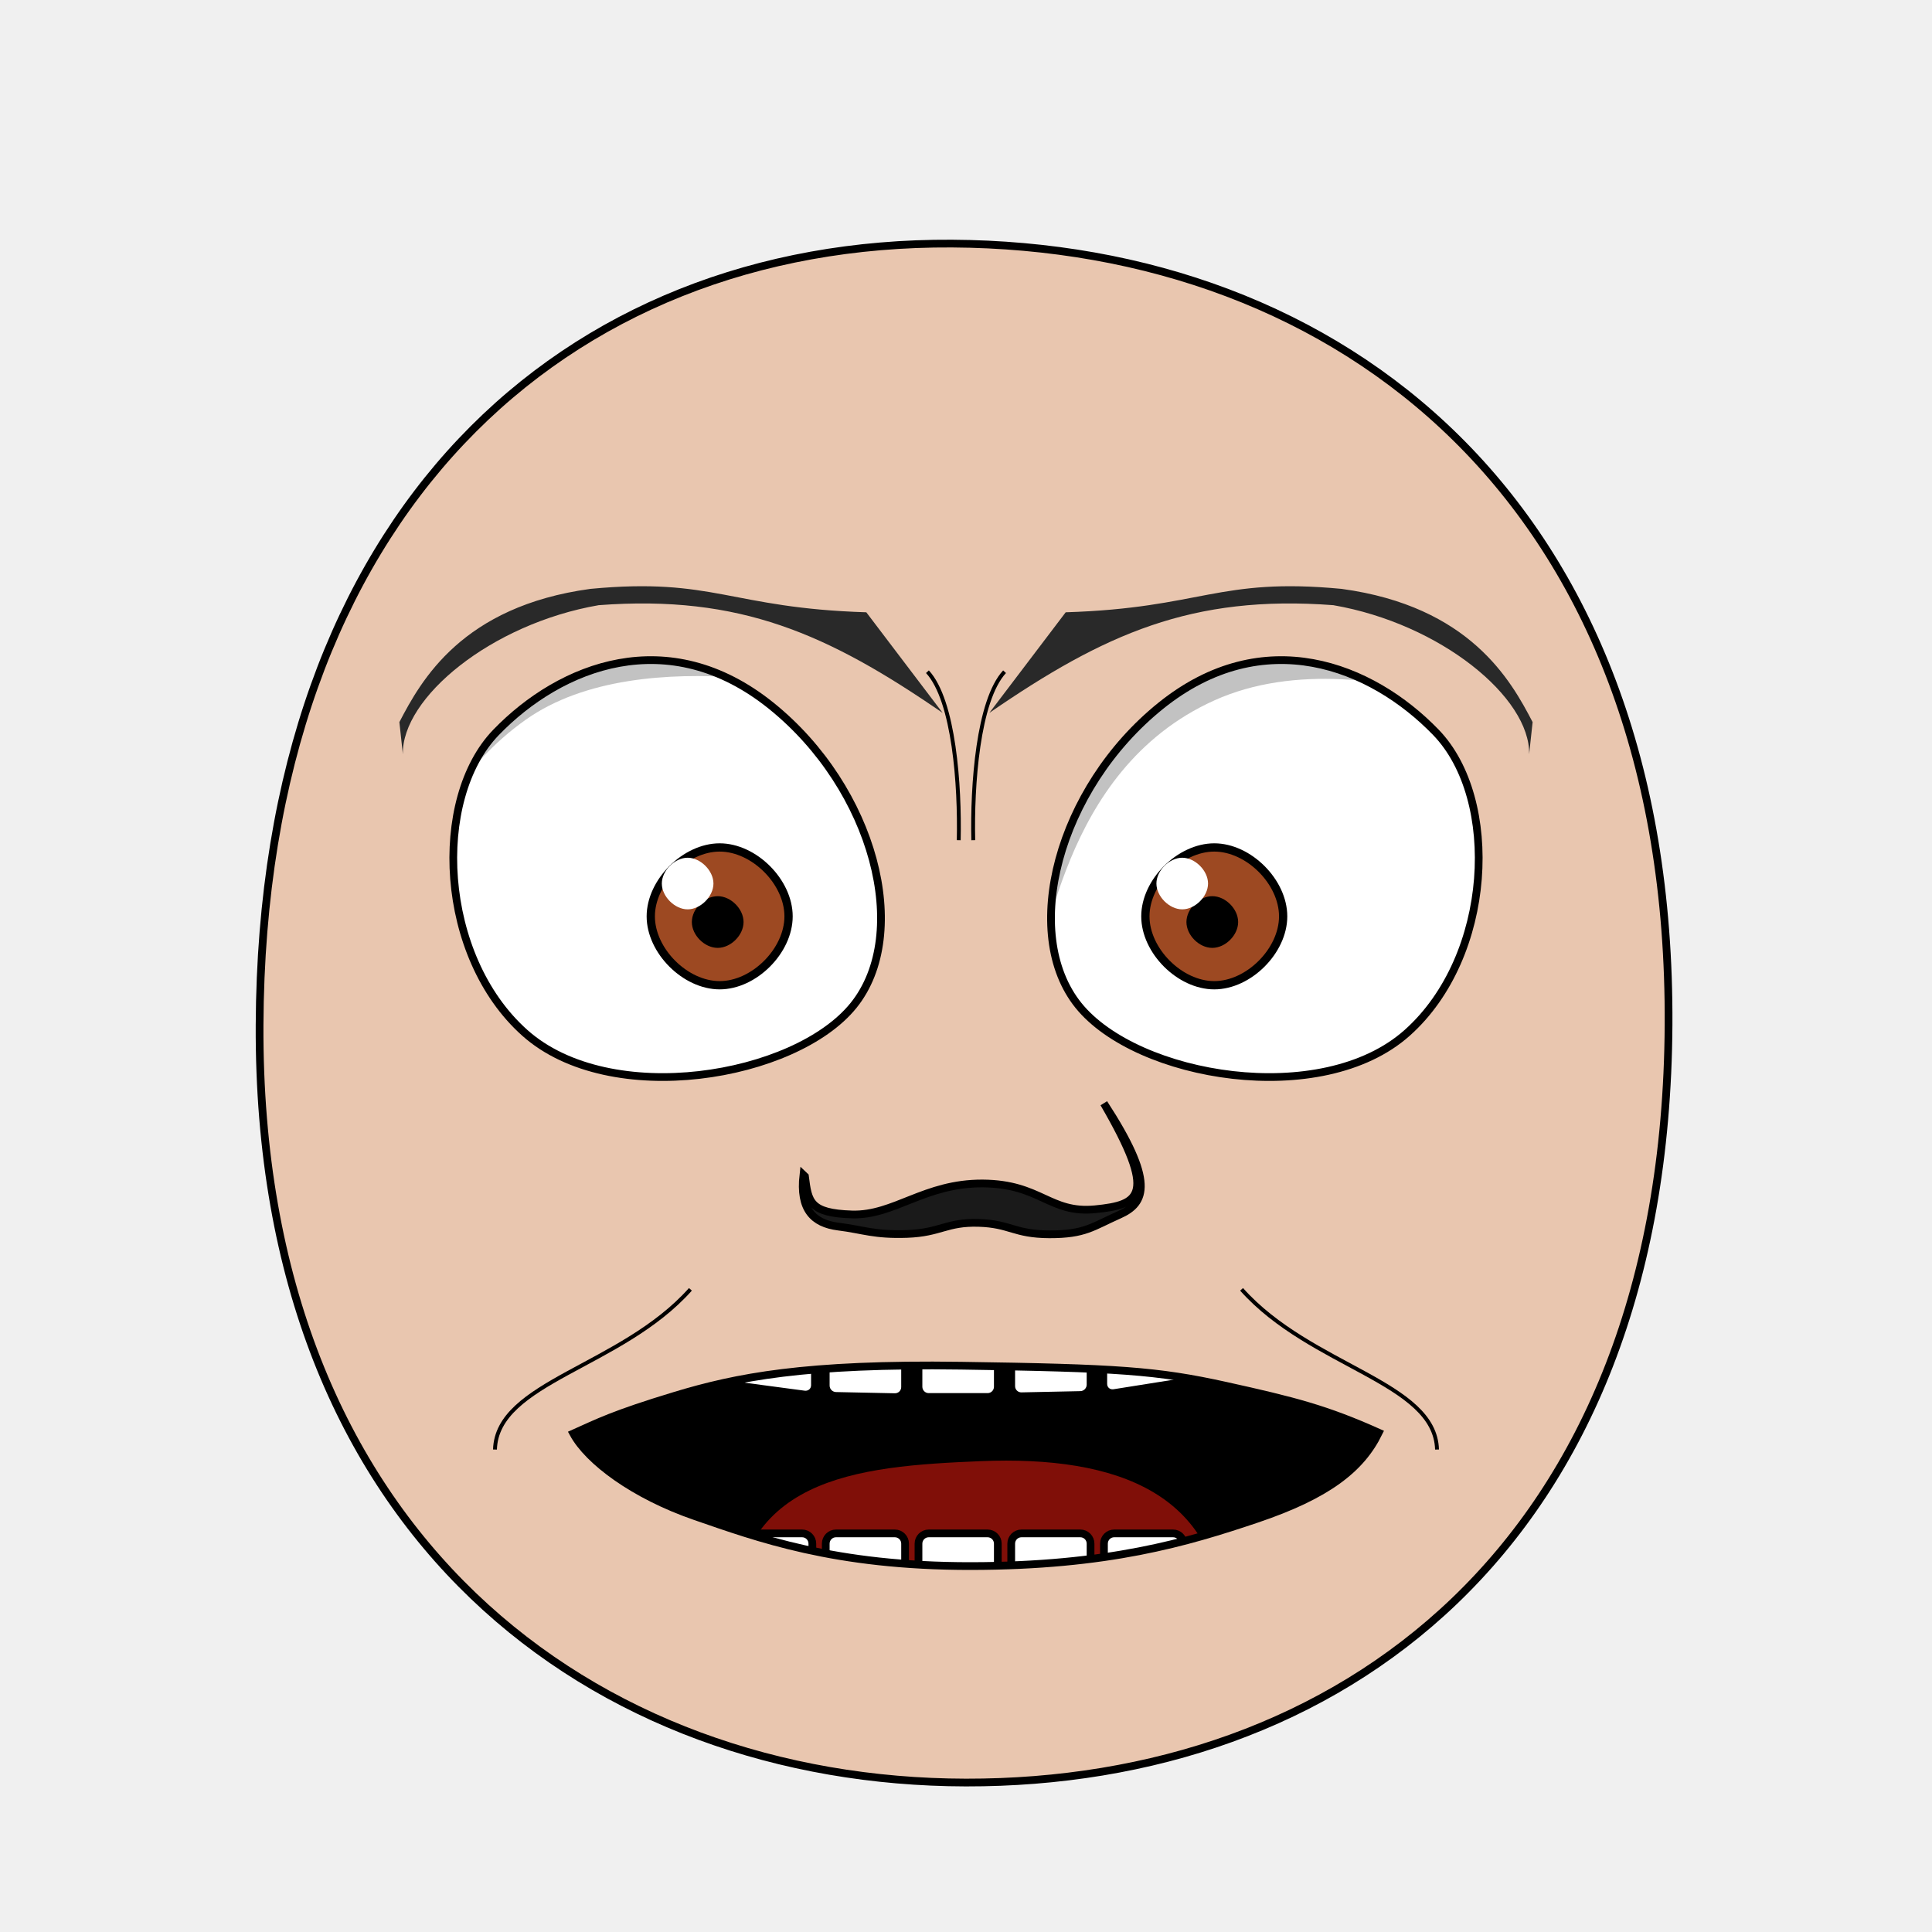
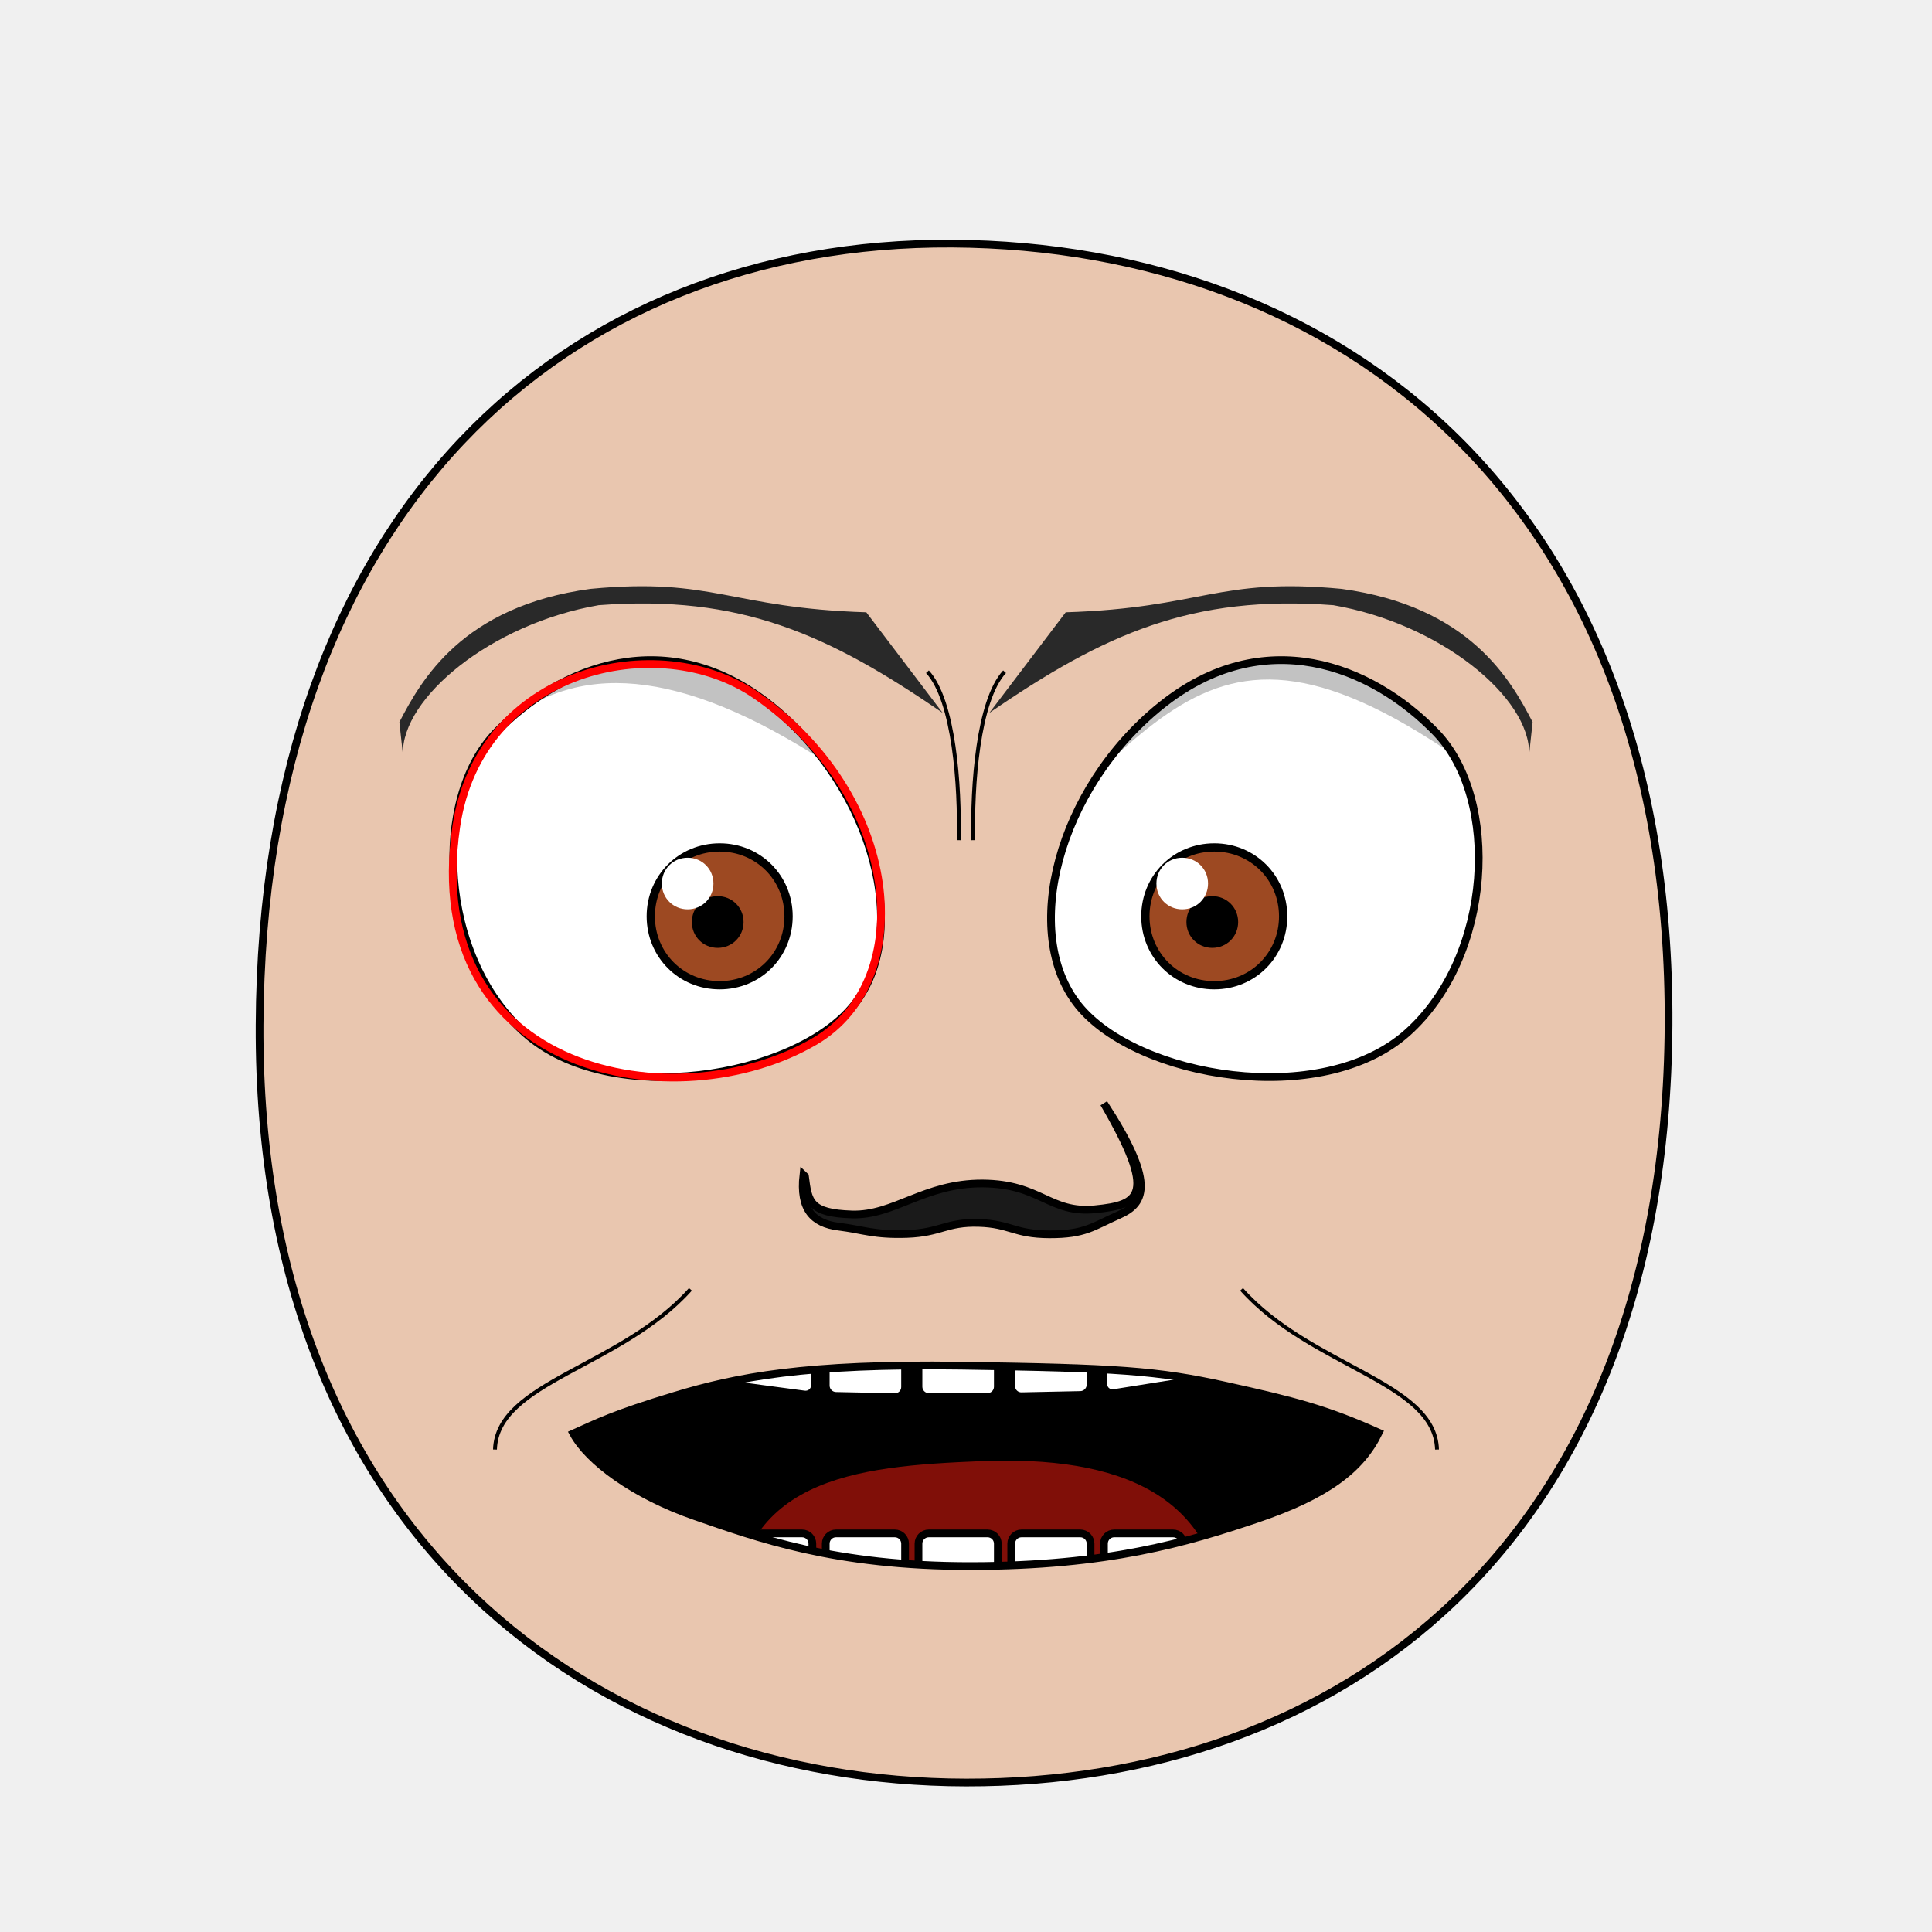
- <svg xmlns="http://www.w3.org/2000/svg" xmlns:xlink="http://www.w3.org/1999/xlink" version="1.1" width="100%" height="100%" id="emoticon-front-view" viewBox="0 0 250 250">
+ <svg xmlns="http://www.w3.org/2000/svg" xmlns:xlink="http://www.w3.org/1999/xlink" viewBox="0 0 250 250" id="emoticon-front-view" height="100%" width="100%" version="1.1">
  <defs id="defs">
    <clipPath id="clipPath-left-eye">
-       <use transform="matrix(1,0,0,1,0,0)" id="use-left-eye-outline-1" y="0" height="1" xlink:href="#left-eye-outline" width="1" x="0">
+       <use transform="matrix(1,0,0,1,0,0)" x="0" width="1" xlink:href="#left-eye-outline" height="1" y="0" id="use-left-eye-outline-1">
</use>
    </clipPath>
    <clipPath id="clipPath-right-eye">
-       <use transform="matrix(-1,0,0,1,250,0)" morph="fixed" x="0" width="250" xlink:href="#left-eye-outline" height="250" y="0" id="use-left-eye-outline-2">
+       <use transform="matrix(-1,0,0,1,250,0)" id="use-left-eye-outline-2" y="0" height="250" xlink:href="#left-eye-outline" width="250" x="0" morph="fixed">
</use>
    </clipPath>
-     <clipPath clipPathUnits="userSpaceOnUse" id="clipPath-mouth">
-       <use transform="matrix(1,0,0,1,0,0)" width="250" id="use-mouth-outline" xlink:href="#mouth-outline" x="0" y="0" height="250">
+     <clipPath id="clipPath-mouth" clipPathUnits="userSpaceOnUse">
+       <use transform="matrix(1,0,0,1,0,0)" height="250" y="0" x="0" xlink:href="#mouth-outline" id="use-mouth-outline" width="250">
</use>
    </clipPath>
  </defs>
  <g id="head">
-     <path style="fill:#e9c6af;stroke:#000000;stroke-width:1;stroke-opacity:1" d="M 124.98,230.66 C 172.77,230.75 215.51,200.57 215.91,132.64 216.29,64.72 173.26,31.81 123.18,31.52 73.1,31.24 33.88,66.28 33.59,132.65 33.3,199.01 77.19,230.57 124.98,230.66 Z" id="head-outline">
+     <path d="M 124.98,230.66 C 172.77,230.75 215.51,200.57 215.91,132.64 216.29,64.72 173.26,31.81 123.18,31.52 73.1,31.24 33.88,66.28 33.59,132.65 33.3,199.01 77.19,230.57 124.98,230.66 Z" style="fill:#e9c6af;stroke:#000000;stroke-width:1;stroke-opacity:1" id="head-outline">
</path>
  </g>
  <g id="left-eye">
-     <path style="fill:#ffffff;stroke:#000000;stroke-width:1;stroke-miterlimit:4;stroke-opacity:1;stroke-dasharray:none" d="M 99.8,91.33 C 113.11,102.05 117.99,120.75 110.44,130.11 102.88,139.47 78.98,143.54 67.9,133.64 56.81,123.74 55.85,103.4 64.19,94.77 72.53,86.14 86.48,80.6 99.8,91.33 Z" id="left-eye-outline">
+     <path d="M 99.8,91.33 C 113.11,102.05 117.99,120.75 110.44,130.11 102.88,139.47 78.98,143.54 67.9,133.64 56.81,123.74 55.85,103.4 64.19,94.77 72.53,86.14 86.48,80.6 99.8,91.33 Z" style="fill:#ffffff;stroke:#000000;stroke-width:1;stroke-miterlimit:4;stroke-opacity:1;stroke-dasharray:none" id="left-eye-outline">
</path>
-     <g id="left-eyeball" clip-path="url(#clipPath-left-eye)">
+     <g clip-path="url(#clipPath-left-eye)" id="left-eyeball">
      <g id="left-lens">
-         <path d="M 1,0.5 C 1,0.75 0.75,1 0.5,1 0.25,1 0,0.75 0,0.5 0,0.25 0.25,0 0.5,0 0.75,0 1,0.25 1,0.5 z" transform="matrix(17.83,0,0,17.83,84.21,109.66)" style="fill:#9d4922;fill-opacity:1;stroke:#000000;stroke-width:0.06;stroke-miterlimit:4;stroke-opacity:1;stroke-dasharray:none" morph="relative" id="iris">
+         <path d="M 1,0.5 C 1,0.78 0.78,1 0.5,1 0.22,1 0,0.78 0,0.5 0,0.22 0.22,0 0.5,0 0.78,0 1,0.22 1,0.5 z" transform="matrix(17.83,0,0,17.83,84.21,109.66)" style="fill:#9d4922;fill-opacity:1;stroke:#000000;stroke-width:0.06;stroke-miterlimit:4;stroke-opacity:1;stroke-dasharray:none" id="iris" morph="relative">
</path>
-         <path d="M 1,0.5 C 1,0.75 0.75,1 0.5,1 0.25,1 0,0.75 0,0.5 0,0.25 0.25,0 0.5,0 0.75,0 1,0.25 1,0.5 z" transform="matrix(5.72,0,0,5.72,90.01,116.45)" style="fill:#000000;fill-opacity:1;stroke:#000000;stroke-width:0.17;stroke-miterlimit:4;stroke-opacity:1;stroke-dasharray:none" morph="relative" id="pupil">
+         <path d="M 1,0.5 C 1,0.78 0.78,1 0.5,1 0.22,1 0,0.78 0,0.5 0,0.22 0.22,0 0.5,0 0.78,0 1,0.22 1,0.5 z" transform="matrix(5.72,0,0,5.72,90.01,116.45)" style="fill:#000000;fill-opacity:1;stroke:#000000;stroke-width:0.17;stroke-miterlimit:4;stroke-opacity:1;stroke-dasharray:none" id="pupil" morph="relative">
</path>
-         <path d="M 1,0.5 C 1,0.75 0.75,1 0.5,1 0.25,1 0,0.75 0,0.5 0,0.25 0.25,0 0.5,0 0.75,0 1,0.25 1,0.5 z" transform="matrix(6.68,0,0,6.68,85.64,110.99)" style="fill:#ffffff;fill-opacity:1;stroke:none" morph="transform-only" id="glare">
+         <path d="M 1,0.5 C 1,0.78 0.78,1 0.5,1 0.22,1 0,0.78 0,0.5 0,0.22 0.22,0 0.5,0 0.78,0 1,0.22 1,0.5 z" transform="matrix(6.68,0,0,6.68,85.64,110.99)" style="fill:#ffffff;fill-opacity:1;stroke:none" id="glare" morph="transform-only">
</path>
      </g>
-       <path style="opacity:0.24;fill:#000000;stroke:#000000;stroke-width:0px;stroke-linecap:butt;stroke-linejoin:miter;stroke-opacity:1" d="M 49.87,128.61 49.42,92.64 104.69,72.53 111.6,90.29 C 111.6,90.29 83.26,82.38 68.06,93.11 50.87,105.25 49.86,128.6 49.86,128.6 Z" id="left-lid-shadow">
+       <path d="M 50,75 125,75 125,112.54 C 79.06,72.72 59.58,86.07 50,124.06 Z" style="opacity:0.24;fill:#000000;stroke:#000000;stroke-width:0px;stroke-linecap:butt;stroke-linejoin:miter;stroke-opacity:1" id="left-lid-shadow-tmp">
+ </path>
+     </g>
+     <path d="M 97.78,89.94 C 116.63,102.91 118.9,126.87 105.43,134.74 87.61,145.16 54.29,139.23 59.04,106.97 62.05,86.53 85.16,81.26 97.78,89.94 Z" style="fill:none;stroke:#ff0000;stroke-width:1;stroke-miterlimit:4;stroke-opacity:1;stroke-dasharray:none" id="left-eye-outline-tmp">
+ </path>
+   </g>
+   <g id="right-eye">
+     <use transform="matrix(-1,0,0,1,250,0)" id="right-eye-outline" y="0" height="250" xlink:href="#left-eye-outline" width="250" x="0" morph="fixed">
+ </use>
+     <g clip-path="url(#clipPath-right-eye)" id="right-eyeball">
+       <use transform="matrix(1,0,0,1,64,0)" id="right-lens" y="0" height="1" xlink:href="#left-lens" width="1" x="0" morph="fixed">
+ </use>
+       <path d="M 125,114.91 125,75 200,75 200,106.73 C 156.1,70.55 152.65,94.09 125,114.91 Z" style="opacity:0.24;fill:#000000;stroke:#000000;stroke-width:0px;stroke-linecap:butt;stroke-linejoin:miter;stroke-miterlimit:4;stroke-opacity:1;stroke-dasharray:none" id="right-lid-shadow-tmp">
</path>
    </g>
  </g>
-   <g id="right-eye">
-     <use transform="matrix(-1,0,0,1,250,0)" morph="fixed" x="0" width="250" xlink:href="#left-eye-outline" height="250" y="0" id="right-eye-outline">
- </use>
-     <g id="right-eyeball" clip-path="url(#clipPath-right-eye)">
-       <use transform="matrix(1,0,0,1,64,0)" morph="fixed" x="0" width="1" xlink:href="#left-lens" height="1" y="0" id="right-lens">
- </use>
-       <path style="opacity:0.24;fill:#000000;stroke:#000000;stroke-width:0px;stroke-linecap:butt;stroke-linejoin:miter;stroke-miterlimit:4;stroke-opacity:1;stroke-dasharray:none" d="M 133.17,125.37 126.69,90.99 192.91,71.54 207.58,98.12 C 207.58,98.12 177.68,81.39 157.16,90.62 136.64,99.85 135.99,124.52 133.18,125.38 Z" id="right-lid-shadow">
- </path>
-     </g>
-   </g>
-   <path style="fill:#292929;fill-opacity:1;fill-rule:nonzero;stroke-width:1;stroke-miterlimit:121.8;stroke-opacity:-17.56;stroke-dasharray:none" d="M 121.98,92.25 C 107.13,82.03 95.77,76.93 77.47,78.31 63.55,80.72 51.97,90.29 52.13,97.6 L 51.68,93.44 C 54.49,88.04 59.79,78.46 76.4,76.2 92.39,74.68 94.48,78.68 112.1,79.23 Z" id="left-eye-brow">
+   <path d="M 121.98,92.25 C 107.13,82.03 95.77,76.93 77.47,78.31 63.55,80.72 51.97,90.29 52.13,97.6 L 51.68,93.44 C 54.49,88.04 59.79,78.46 76.4,76.2 92.39,74.68 94.48,78.68 112.1,79.23 Z" style="fill:#292929;fill-opacity:1;fill-rule:nonzero;stroke-width:1;stroke-miterlimit:121.8;stroke-opacity:-17.56;stroke-dasharray:none" id="left-eye-brow">
</path>
  <g id="nose">
-     <path style="fill:#1a1a1a;stroke:#000000;stroke-width:1;stroke-miterlimit:4;stroke-dasharray:none" d="M 104.16,152.22 C 104.58,155.51 104.77,156.98 110.24,157.15 115.71,157.32 119.6,153.1 127.15,153.14 134.68,153.19 135.8,157.05 141.7,156.48 147.61,155.9 149.75,154.68 142.84,142.77 149.43,152.87 148.32,155.65 144.84,157.19 141.37,158.73 140.4,159.73 135.79,159.72 131.19,159.7 130.76,158.36 126.62,158.24 122.46,158.12 121.72,159.51 117.4,159.67 113.08,159.82 111.76,159.13 108.49,158.72 105.23,158.31 103.45,156.48 103.96,152.03 Z" id="nose-outline">
+     <path d="M 104.16,152.22 C 104.58,155.51 104.77,156.98 110.24,157.15 115.71,157.32 119.6,153.1 127.15,153.14 134.68,153.19 135.8,157.05 141.7,156.48 147.61,155.9 149.75,154.68 142.84,142.77 149.43,152.87 148.32,155.65 144.84,157.19 141.37,158.73 140.4,159.73 135.79,159.72 131.19,159.7 130.76,158.36 126.62,158.24 122.46,158.12 121.72,159.51 117.4,159.67 113.08,159.82 111.76,159.13 108.49,158.72 105.23,158.31 103.45,156.48 103.96,152.03 Z" style="fill:#1a1a1a;stroke:#000000;stroke-width:1;stroke-miterlimit:4;stroke-dasharray:none" id="nose-outline">
</path>
  </g>
-   <use transform="matrix(-1,0,0,1,250,0)" id="right-eye-brow" y="0" height="250" xlink:href="#left-eye-brow" width="250" x="0">
+   <use transform="matrix(-1,0,0,1,250,0)" x="0" width="250" xlink:href="#left-eye-brow" height="250" y="0" id="right-eye-brow">
</use>
  <g id="mouth">
-     <g clip-path="url(#clipPath-mouth)" id="mouth-interior">
-       <rect style="fill:#000000;fill-opacity:1;stroke:none" y="159.934" height="66.556" id="mouth-background" width="119.944" x="68.16">
+     <g id="mouth-interior" clip-path="url(#clipPath-mouth)">
+       <rect style="fill:#000000;fill-opacity:1;stroke:none" x="68.16" width="119.944" id="mouth-background" height="66.556" y="159.934">
</rect>
-       <path style="fill:#800f08;fill-opacity:1;stroke:none" d="M 94.84,211.42 C 94.51,191.12 110.73,189.74 126.96,189.07 144.51,188.36 158.42,193.11 158.42,211.42 137.23,211.42 116.04,211.42 94.84,211.42 Z" id="tongue">
+       <path d="M 94.84,211.42 C 94.51,191.12 110.73,189.74 126.96,189.07 144.51,188.36 158.42,193.11 158.42,211.42 137.23,211.42 116.04,211.42 94.84,211.42 Z" style="fill:#800f08;fill-opacity:1;stroke:none" id="tongue">
</path>
-       <g transform="matrix(1,0,0,1,0.5,-6.68)" id="upper-teeth" morph="fix-children">
-         <rect style="fill:#ffffff;fill-opacity:1;stroke:#000000;stroke-width:1.004;stroke-opacity:1" id="tooth-02" height="15.123" y="158.195" rx="1.336" transform="matrix(0.991225,0.1321854,0,1,0,0)" ry="1.325" x="95.524" width="10.356">
+       <g transform="matrix(1,0,0,1,0.5,-6.68)" morph="fix-children" id="upper-teeth">
+         <rect width="10.356" x="95.524" ry="1.325" transform="matrix(0.991225,0.1321854,0,1,0,0)" rx="1.336" y="158.195" height="15.123" id="tooth-02" style="fill:#ffffff;fill-opacity:1;stroke:#000000;stroke-width:1.004;stroke-opacity:1">
</rect>
-         <rect style="fill:#ffffff;fill-opacity:1;stroke:#000000;stroke-width:1;stroke-opacity:1" ry="1.325" x="106.375" width="10.267" id="tooth-03" transform="matrix(0.999781,0.02092668,0,1,0,0)" height="15.123" y="169.934" rx="1.325">
+         <rect rx="1.325" y="169.934" height="15.123" transform="matrix(0.999781,0.02092668,0,1,0,0)" id="tooth-03" width="10.267" x="106.375" ry="1.325" style="fill:#ffffff;fill-opacity:1;stroke:#000000;stroke-width:1;stroke-opacity:1">
</rect>
-         <rect style="fill:#ffffff;fill-opacity:1;stroke:#000000;stroke-opacity:1" id="tooth-04" height="15.123" y="172.327" rx="1.325" ry="1.325" x="118.352" width="10.265">
+         <rect width="10.265" x="118.352" ry="1.325" rx="1.325" y="172.327" height="15.123" id="tooth-04" style="fill:#ffffff;fill-opacity:1;stroke:#000000;stroke-opacity:1">
</rect>
-         <rect style="fill:#ffffff;fill-opacity:1;stroke:#000000;stroke-width:1;stroke-opacity:1" ry="1.325" x="130.381" width="10.267" id="tooth-05" transform="matrix(0.999781,-0.02092669,0,1,0,0)" height="15.123" y="174.986" rx="1.325">
+         <rect rx="1.325" y="174.986" height="15.123" transform="matrix(0.999781,-0.02092669,0,1,0,0)" id="tooth-05" width="10.267" x="130.381" ry="1.325" style="fill:#ffffff;fill-opacity:1;stroke:#000000;stroke-width:1;stroke-opacity:1">
</rect>
-         <rect style="fill:#ffffff;fill-opacity:1;stroke:#000000;stroke-width:1.006;stroke-opacity:1" id="tooth-06" height="15.123" y="194.646" rx="1.341" transform="matrix(0.9876076,-0.1569434,0,1,0,0)" ry="1.325" x="144.054" width="10.394">
+         <rect width="10.394" x="144.054" ry="1.325" transform="matrix(0.9876076,-0.1569434,0,1,0,0)" rx="1.341" y="194.646" height="15.123" id="tooth-06" style="fill:#ffffff;fill-opacity:1;stroke:#000000;stroke-width:1.006;stroke-opacity:1">
</rect>
      </g>
-       <g transform="matrix(1,0,0,1,0.5,26.33)" morph="fix-children" id="lower-teeth">
-         <rect rx="1.325" y="172.091" height="15.123" id="tooth-09" width="10.265" x="94.352" ry="1.325" style="fill:#ffffff;fill-opacity:1;stroke:#000000;stroke-opacity:1">
+       <g transform="matrix(1,0,0,1,0.5,26.33)" id="lower-teeth" morph="fix-children">
+         <rect style="fill:#ffffff;fill-opacity:1;stroke:#000000;stroke-opacity:1" ry="1.325" x="94.352" width="10.265" id="tooth-09" height="15.123" y="172.091" rx="1.325">
</rect>
-         <rect width="10.265" x="106.352" ry="1.325" rx="1.325" y="172.091" height="15.123" id="tooth-10" style="fill:#ffffff;fill-opacity:1;stroke:#000000;stroke-opacity:1">
+         <rect style="fill:#ffffff;fill-opacity:1;stroke:#000000;stroke-opacity:1" id="tooth-10" height="15.123" y="172.091" rx="1.325" ry="1.325" x="106.352" width="10.265">
</rect>
-         <rect rx="1.325" y="172.091" height="15.123" id="tooth-11" width="10.265" x="118.352" ry="1.325" style="fill:#ffffff;fill-opacity:1;stroke:#000000;stroke-opacity:1">
+         <rect style="fill:#ffffff;fill-opacity:1;stroke:#000000;stroke-opacity:1" ry="1.325" x="118.352" width="10.265" id="tooth-11" height="15.123" y="172.091" rx="1.325">
</rect>
-         <rect width="10.265" x="130.352" ry="1.325" rx="1.325" y="172.091" height="15.123" id="tooth-12" style="fill:#ffffff;fill-opacity:1;stroke:#000000;stroke-opacity:1">
+         <rect style="fill:#ffffff;fill-opacity:1;stroke:#000000;stroke-opacity:1" id="tooth-12" height="15.123" y="172.091" rx="1.325" ry="1.325" x="130.352" width="10.265">
</rect>
-         <rect rx="1.325" y="172.091" height="15.123" id="tooth-13" width="10.265" x="142.352" ry="1.325" style="fill:#ffffff;fill-opacity:1;stroke:#000000;stroke-opacity:1">
+         <rect style="fill:#ffffff;fill-opacity:1;stroke:#000000;stroke-opacity:1" ry="1.325" x="142.352" width="10.265" id="tooth-13" height="15.123" y="172.091" rx="1.325">
</rect>
      </g>
    </g>
-     <path style="fill:none;stroke:#000000;stroke-width:1px;stroke-miterlimit:4;stroke-opacity:1" d="M 178.41,185.39 C 176.11,190.1 171.7,193.48 162.64,196.54 153.58,199.6 143.34,202.63 125.64,202.65 107.94,202.67 97.97,198.97 89.97,196.21 81.97,193.45 76.1,189.03 74.19,185.5 77.32,184.1 79.36,183.02 87.32,180.61 95.28,178.2 104.21,176.43 124.35,176.72 144.56,177.01 149.75,177.36 158.62,179.32 167.49,181.28 171.61,182.34 178.41,185.39 Z" id="mouth-outline">
+     <path d="M 178.41,185.39 C 176.11,190.1 171.7,193.48 162.64,196.54 153.58,199.6 143.34,202.63 125.64,202.65 107.94,202.67 97.97,198.97 89.97,196.21 81.97,193.45 76.1,189.03 74.19,185.5 77.32,184.1 79.36,183.02 87.32,180.61 95.28,178.2 104.21,176.43 124.35,176.72 144.56,177.01 149.75,177.36 158.62,179.32 167.49,181.28 171.61,182.34 178.41,185.39 Z" style="fill:none;stroke:#000000;stroke-width:1px;stroke-miterlimit:4;stroke-opacity:1" id="mouth-outline">
</path>
  </g>
  <g id="wrinkles">
-     <path style="fill:none;stroke:#000000;stroke-width:0.5;stroke-linecap:butt;stroke-linejoin:miter;stroke-miterlimit:4;stroke-opacity:1;stroke-dasharray:none" d="M 120.01,86.92 C 123.46,90.66 124.22,101.67 124.06,108.72" id="wrinkle-left-brow">
+     <path d="M 120.01,86.92 C 123.46,90.66 124.22,101.67 124.06,108.72" style="fill:none;stroke:#000000;stroke-width:0.5;stroke-linecap:butt;stroke-linejoin:miter;stroke-miterlimit:4;stroke-opacity:1;stroke-dasharray:none" id="wrinkle-left-brow">
</path>
-     <path style="fill:none;stroke:#000000;stroke-width:0.5;stroke-linecap:butt;stroke-linejoin:miter;stroke-miterlimit:4;stroke-opacity:1;stroke-dasharray:none" d="M 64.05,187.57 C 64.3,178.82 80.37,176.9 89.34,166.84" id="wrinkle-left-cheek">
+     <path d="M 64.05,187.57 C 64.3,178.82 80.37,176.9 89.34,166.84" style="fill:none;stroke:#000000;stroke-width:0.5;stroke-linecap:butt;stroke-linejoin:miter;stroke-miterlimit:4;stroke-opacity:1;stroke-dasharray:none" id="wrinkle-left-cheek">
</path>
-     <use transform="matrix(-1,0,0,1,250,0)" width="250" id="wrinkle-right-brow" xlink:href="#wrinkle-left-brow" x="0" y="0" height="250" morph="fixed">
+     <use transform="matrix(-1,0,0,1,250,0)" morph="fixed" height="250" y="0" x="0" xlink:href="#wrinkle-left-brow" id="wrinkle-right-brow" width="250">
</use>
-     <use transform="matrix(-1,0,0,1,250,0)" width="250" id="wrinkle-right-cheek" xlink:href="#wrinkle-left-cheek" x="0" y="0" height="250" morph="fixed">
+     <use transform="matrix(-1,0,0,1,250,0)" morph="fixed" height="250" y="0" x="0" xlink:href="#wrinkle-left-cheek" id="wrinkle-right-cheek" width="250">
</use>
  </g>
</svg>
